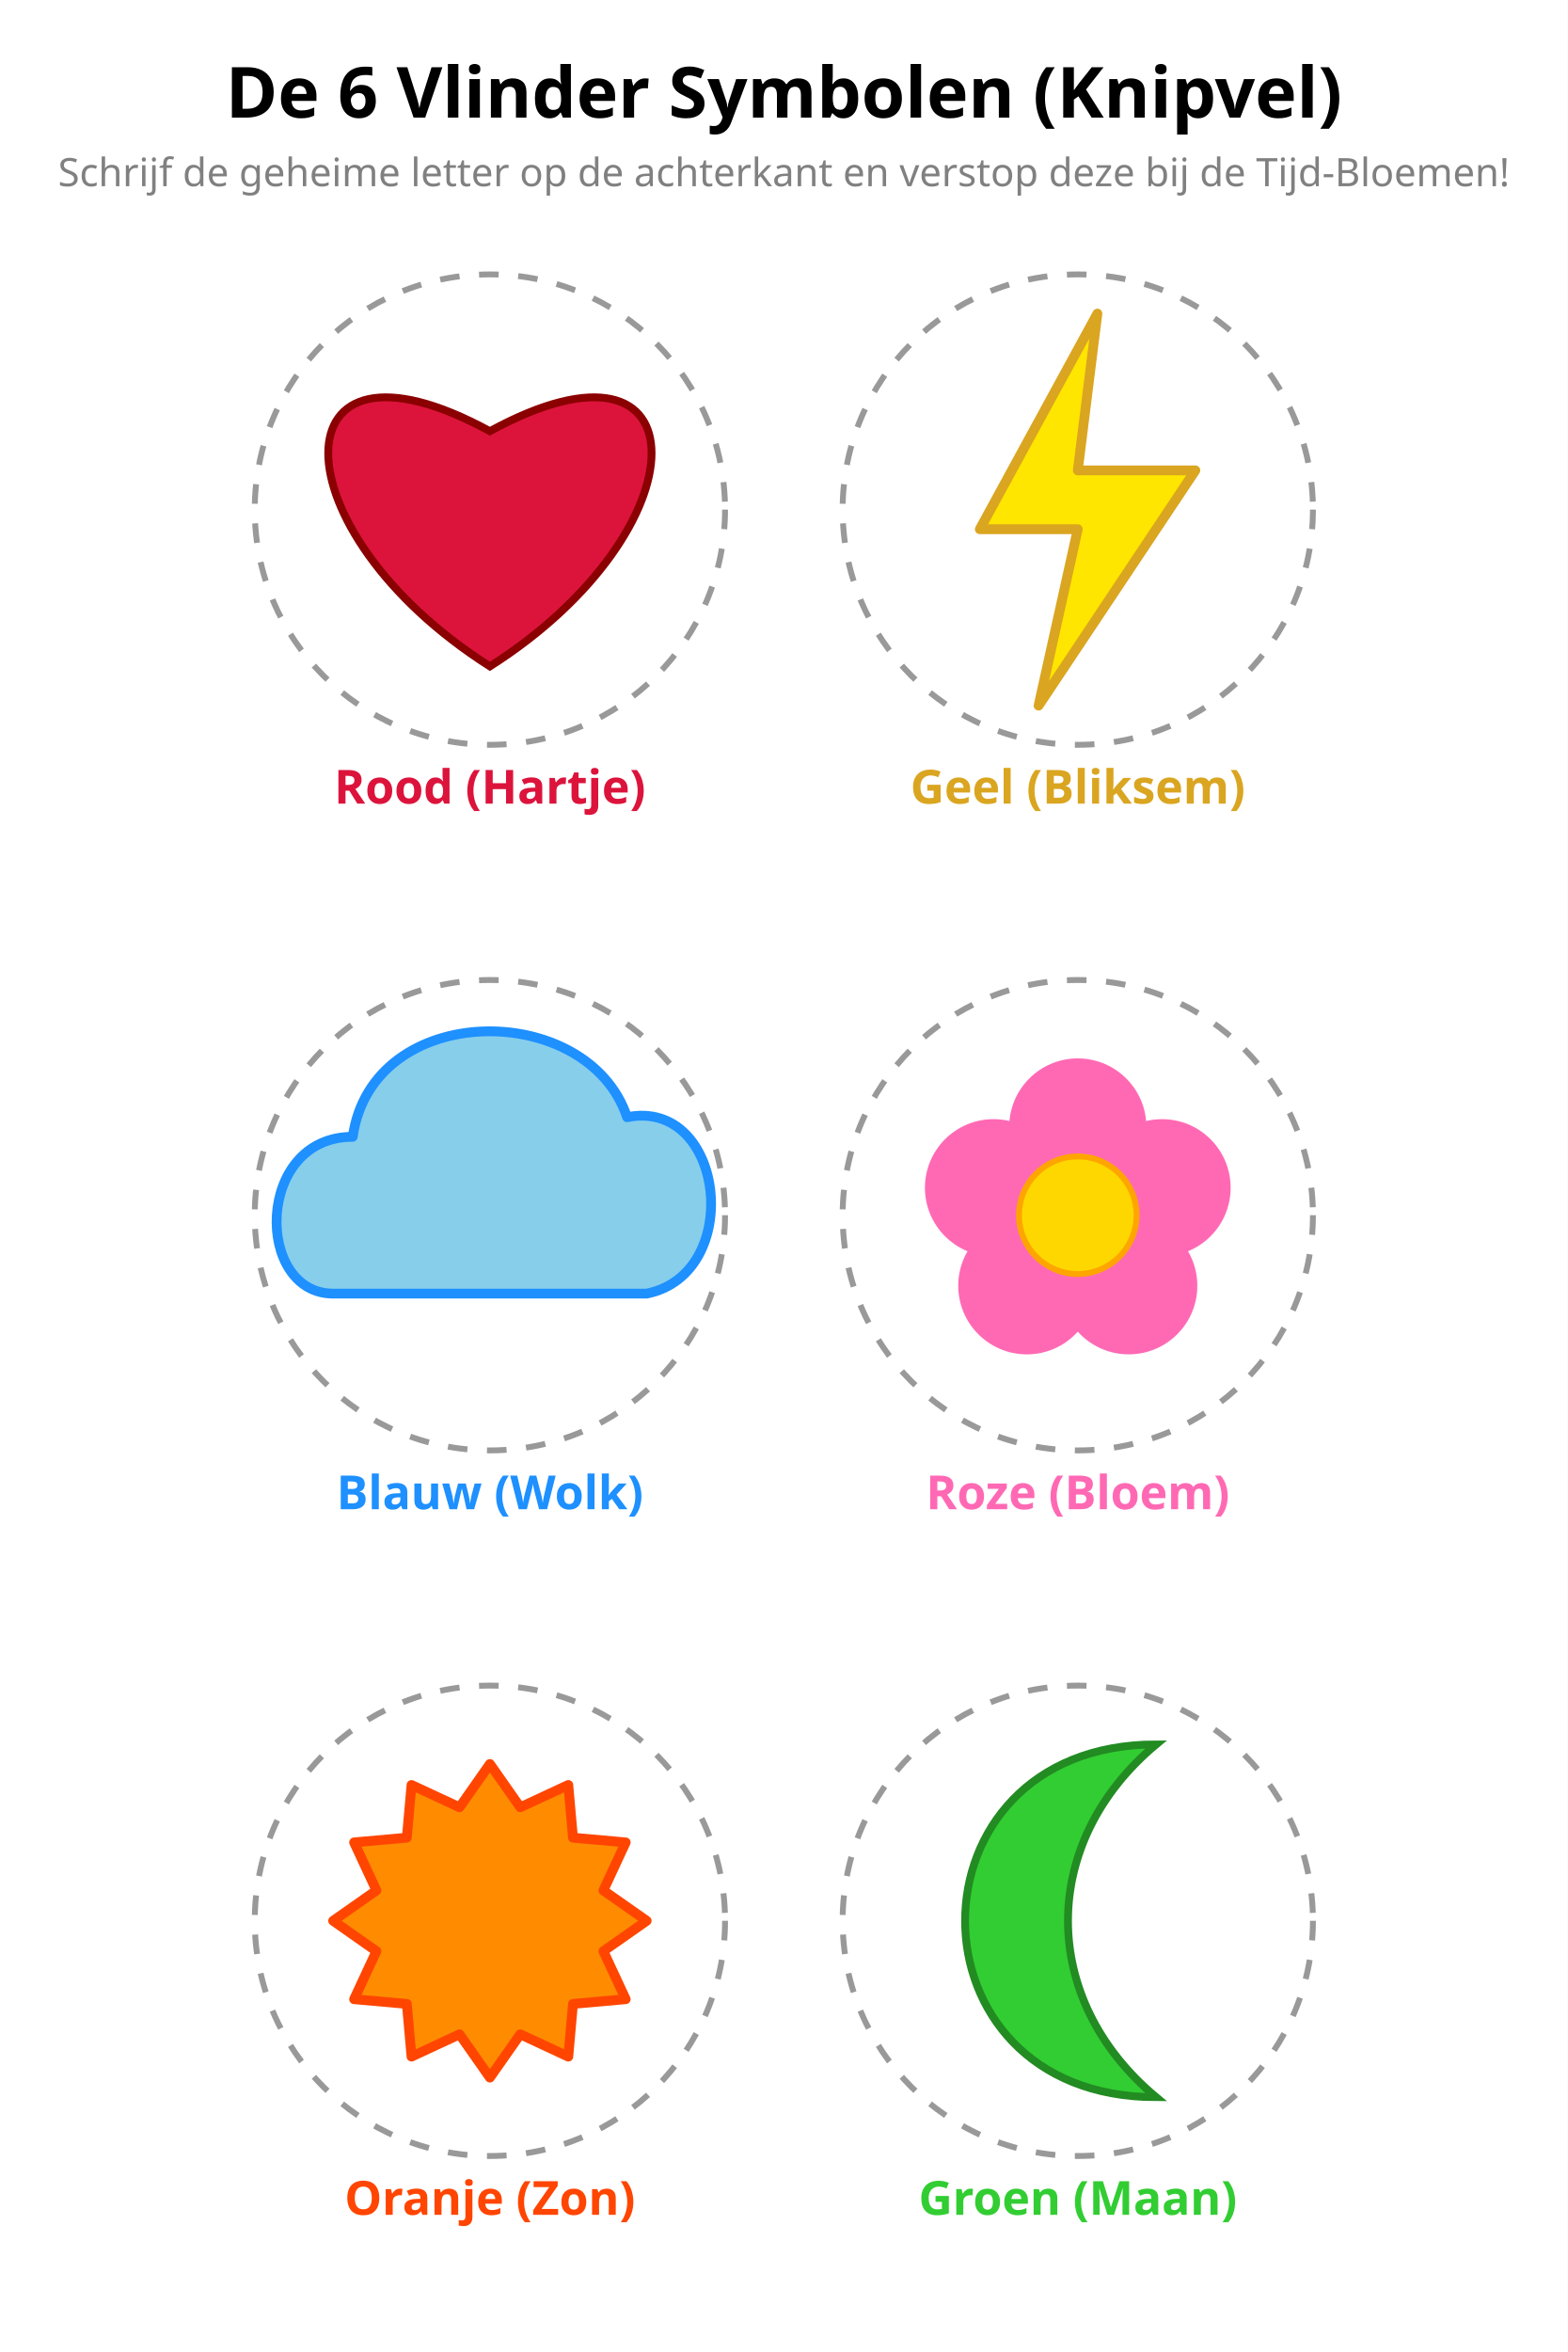
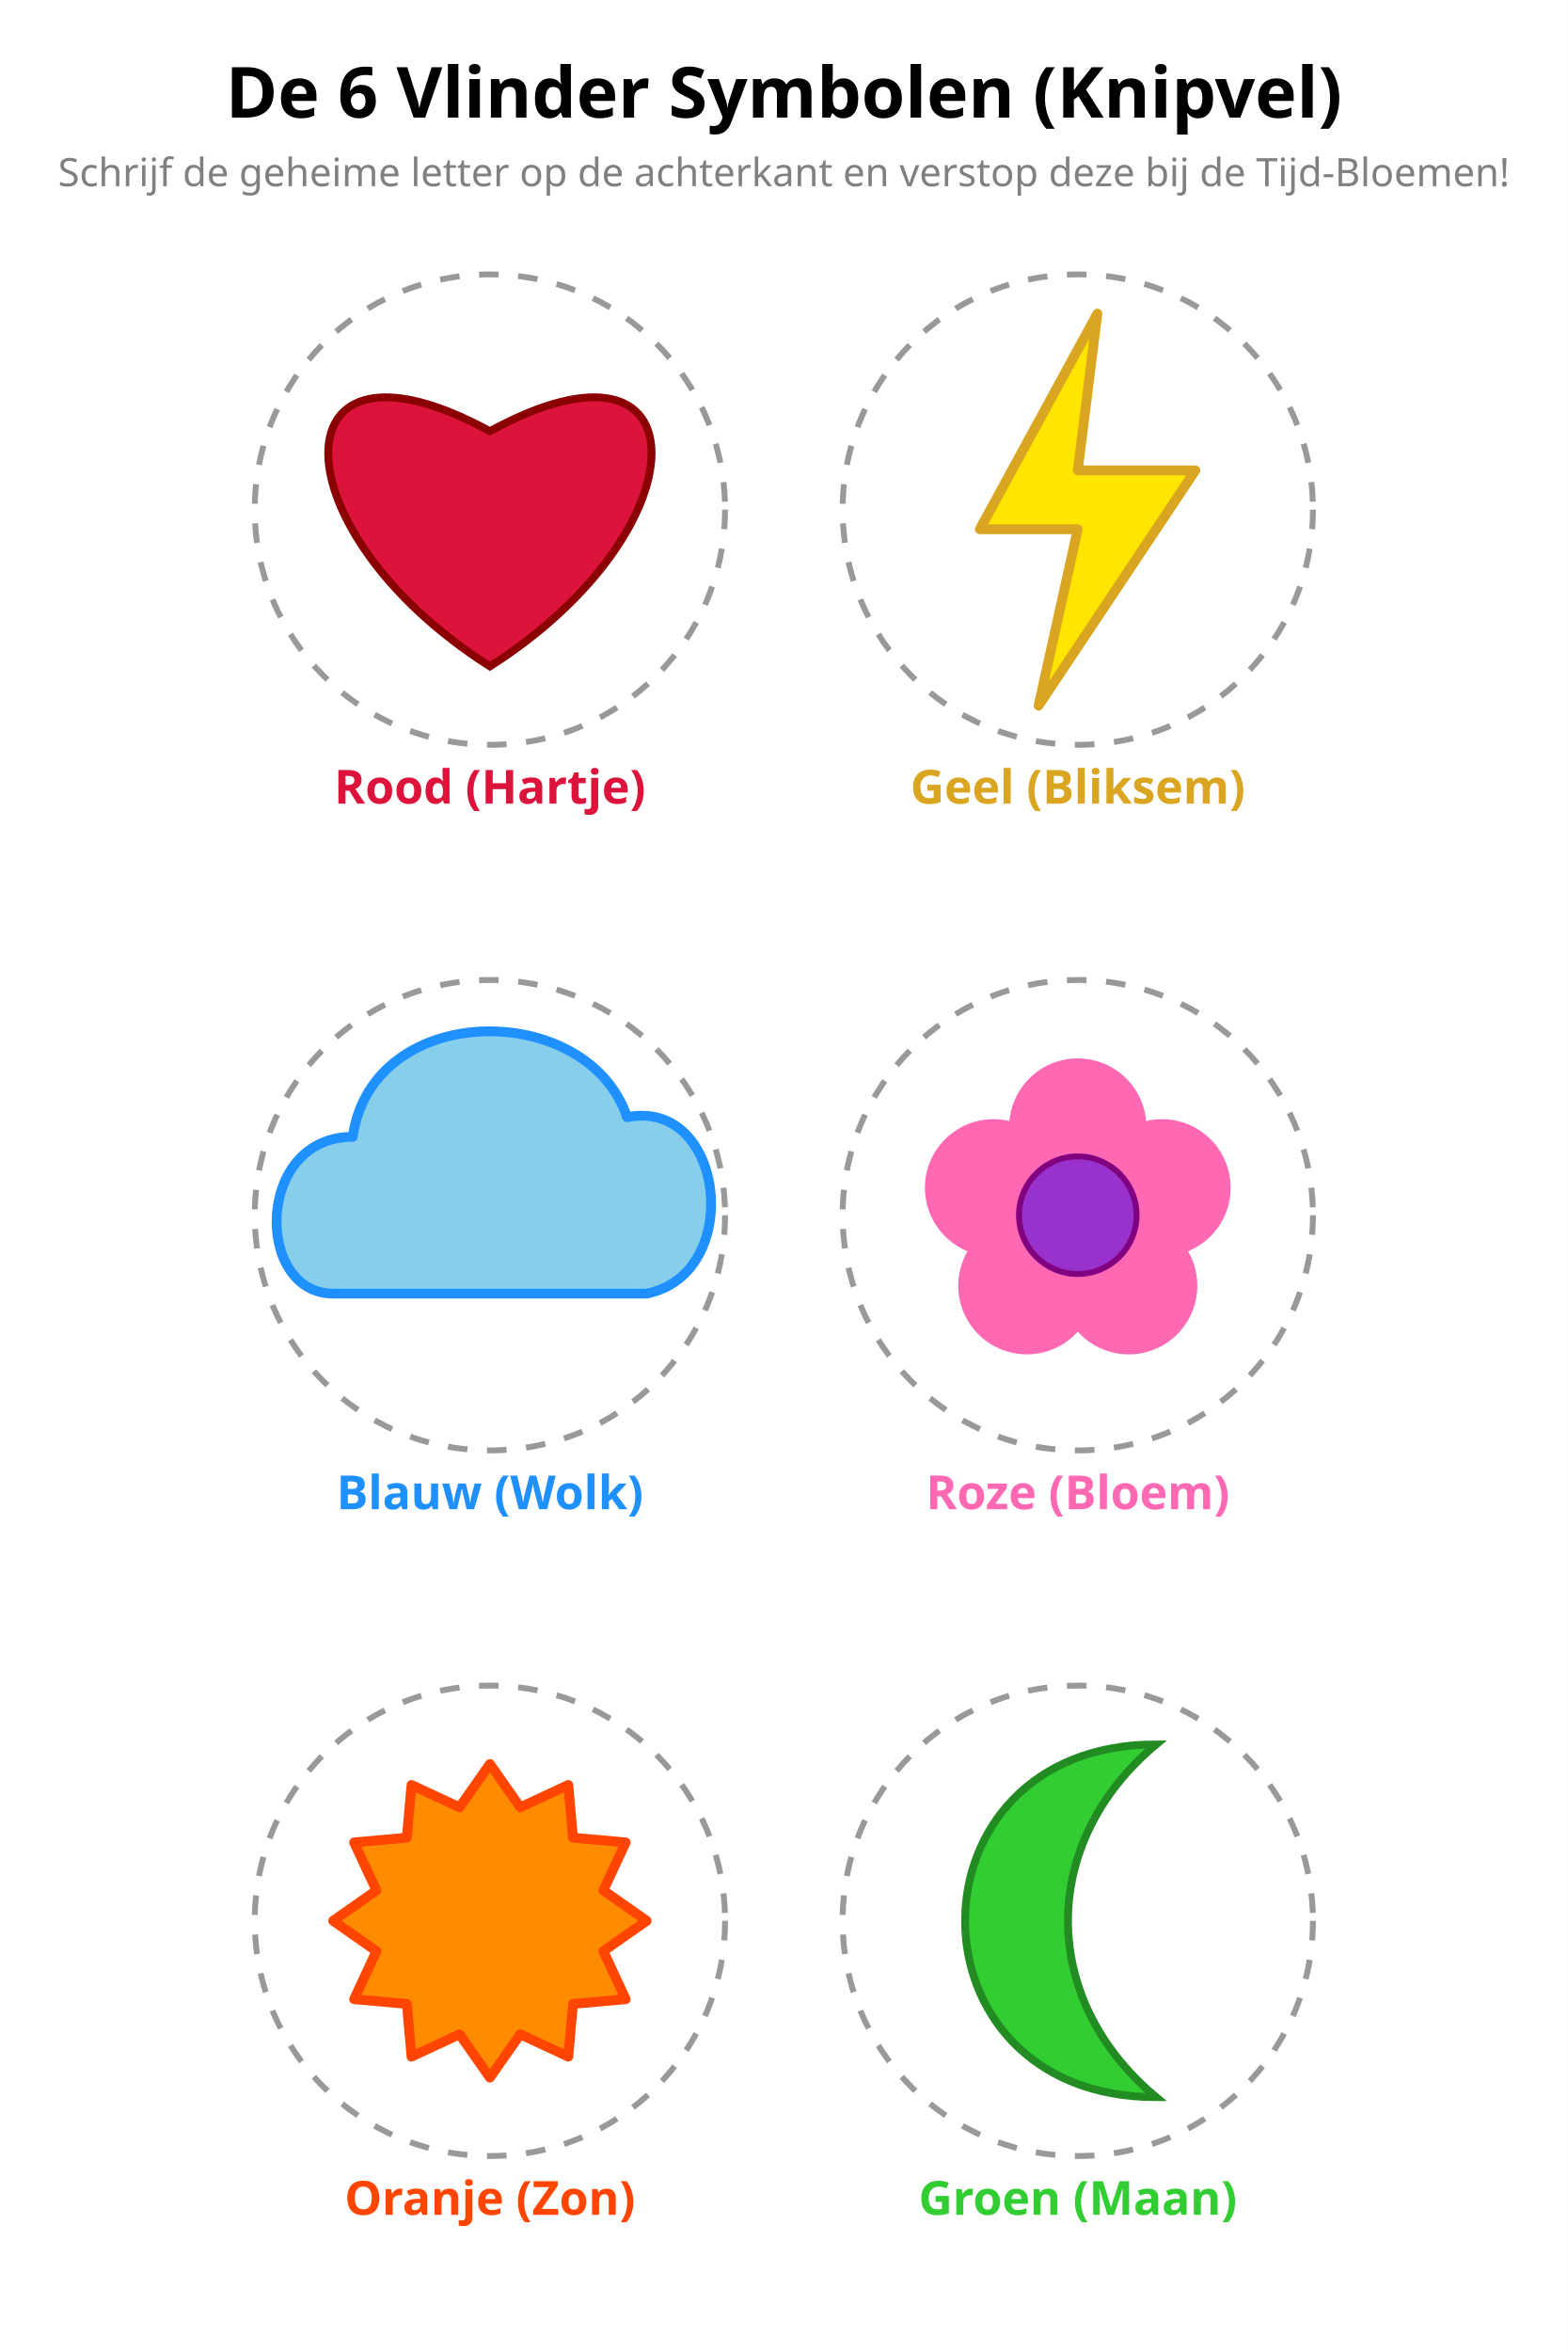
<svg xmlns="http://www.w3.org/2000/svg" viewBox="0 0 800 1200" width="100%" height="100%">
  <rect width="100%" height="100%" fill="white" />
  <text x="400" y="60" font-family="sans-serif" font-size="36" font-weight="bold" text-anchor="middle" fill="black">De 6 Vlinder Symbolen (Knipvel)</text>
  <text x="400" y="95" font-family="sans-serif" font-size="20" text-anchor="middle" fill="gray">Schrijf de geheime letter op de achterkant en verstop deze bij de Tijd-Bloemen!</text>
  <g>
    <circle cx="250" cy="260" r="120" fill="none" stroke="#999" stroke-width="3" stroke-dasharray="10,10" />
    <text x="250" y="410" font-family="sans-serif" font-size="24" font-weight="bold" text-anchor="middle" fill="crimson">Rood (Hartje)</text>
    <path d="M 250 340 C 360 270 360 160 250 220 C 140 160 140 270 250 340 Z" fill="crimson" stroke="darkred" stroke-width="4" />
  </g>
  <g>
    <circle cx="550" cy="260" r="120" fill="none" stroke="#999" stroke-width="3" stroke-dasharray="10,10" />
    <text x="550" y="410" font-family="sans-serif" font-size="24" font-weight="bold" text-anchor="middle" fill="#DAA520">Geel (Bliksem)</text>
    <polygon points="560,160 500,270 550,270 530,360 610,240 550,240" fill="#FFE600" stroke="#DAA520" stroke-width="5" stroke-linejoin="round" />
  </g>
  <g>
    <circle cx="250" cy="620" r="120" fill="none" stroke="#999" stroke-width="3" stroke-dasharray="10,10" />
    <text x="250" y="770" font-family="sans-serif" font-size="24" font-weight="bold" text-anchor="middle" fill="dodgerblue">Blauw (Wolk)</text>
    <path d="M 170 660 C 130 660 130 580 180 580 C 190 510 300 510 320 570 C 370 560 380 650 330 660 Z" fill="skyblue" stroke="dodgerblue" stroke-width="5" stroke-linejoin="round" />
  </g>
  <g>
    <circle cx="550" cy="620" r="120" fill="none" stroke="#999" stroke-width="3" stroke-dasharray="10,10" />
    <text x="550" y="770" font-family="sans-serif" font-size="24" font-weight="bold" text-anchor="middle" fill="hotpink">Roze (Bloem)</text>
    <circle cx="550" cy="575" r="35" fill="hotpink" />
    <circle cx="593" cy="606" r="35" fill="hotpink" />
    <circle cx="576" cy="656" r="35" fill="hotpink" />
    <circle cx="524" cy="656" r="35" fill="hotpink" />
    <circle cx="507" cy="606" r="35" fill="hotpink" />
-     <circle cx="550" cy="620" r="30" fill="gold" stroke="orange" stroke-width="3" />
+     <circle cx="550" cy="620" r="30" fill="darkorchid" stroke="purple" stroke-width="3" />
  </g>
  <g>
    <circle cx="250" cy="980" r="120" fill="none" stroke="#999" stroke-width="3" stroke-dasharray="10,10" />
    <text x="250" y="1130" font-family="sans-serif" font-size="24" font-weight="bold" text-anchor="middle" fill="#FF4500">Oranje (Zon)</text>
    <polygon points="250,900 265.5,922.1 290,910.7 292.4,937.6 319.3,940 307.9,964.5 330,980 307.9,995.5 319.3,1020 292.4,1022.4 290,1049.3 265.5,1037.9 250,1060 234.5,1037.9 210,1049.3 207.6,1022.4 180.7,1020 192.1,995.5 170,980 192.1,964.5 180.7,940 207.6,937.6 210,910.7 234.5,922.1" fill="#FF8C00" stroke="#FF4500" stroke-width="5" stroke-linejoin="round" />
    <circle cx="250" cy="980" r="45" fill="#FF8C00" />
  </g>
  <g>
    <circle cx="550" cy="980" r="120" fill="none" stroke="#999" stroke-width="3" stroke-dasharray="10,10" />
    <text x="550" y="1130" font-family="sans-serif" font-size="24" font-weight="bold" text-anchor="middle" fill="limegreen">Groen (Maan)</text>
    <path d="M 590 890 C 460 890 460 1070 590 1070 C 530 1020 530 940 590 890 Z" fill="limegreen" stroke="forestgreen" stroke-width="4" />
  </g>
</svg>
